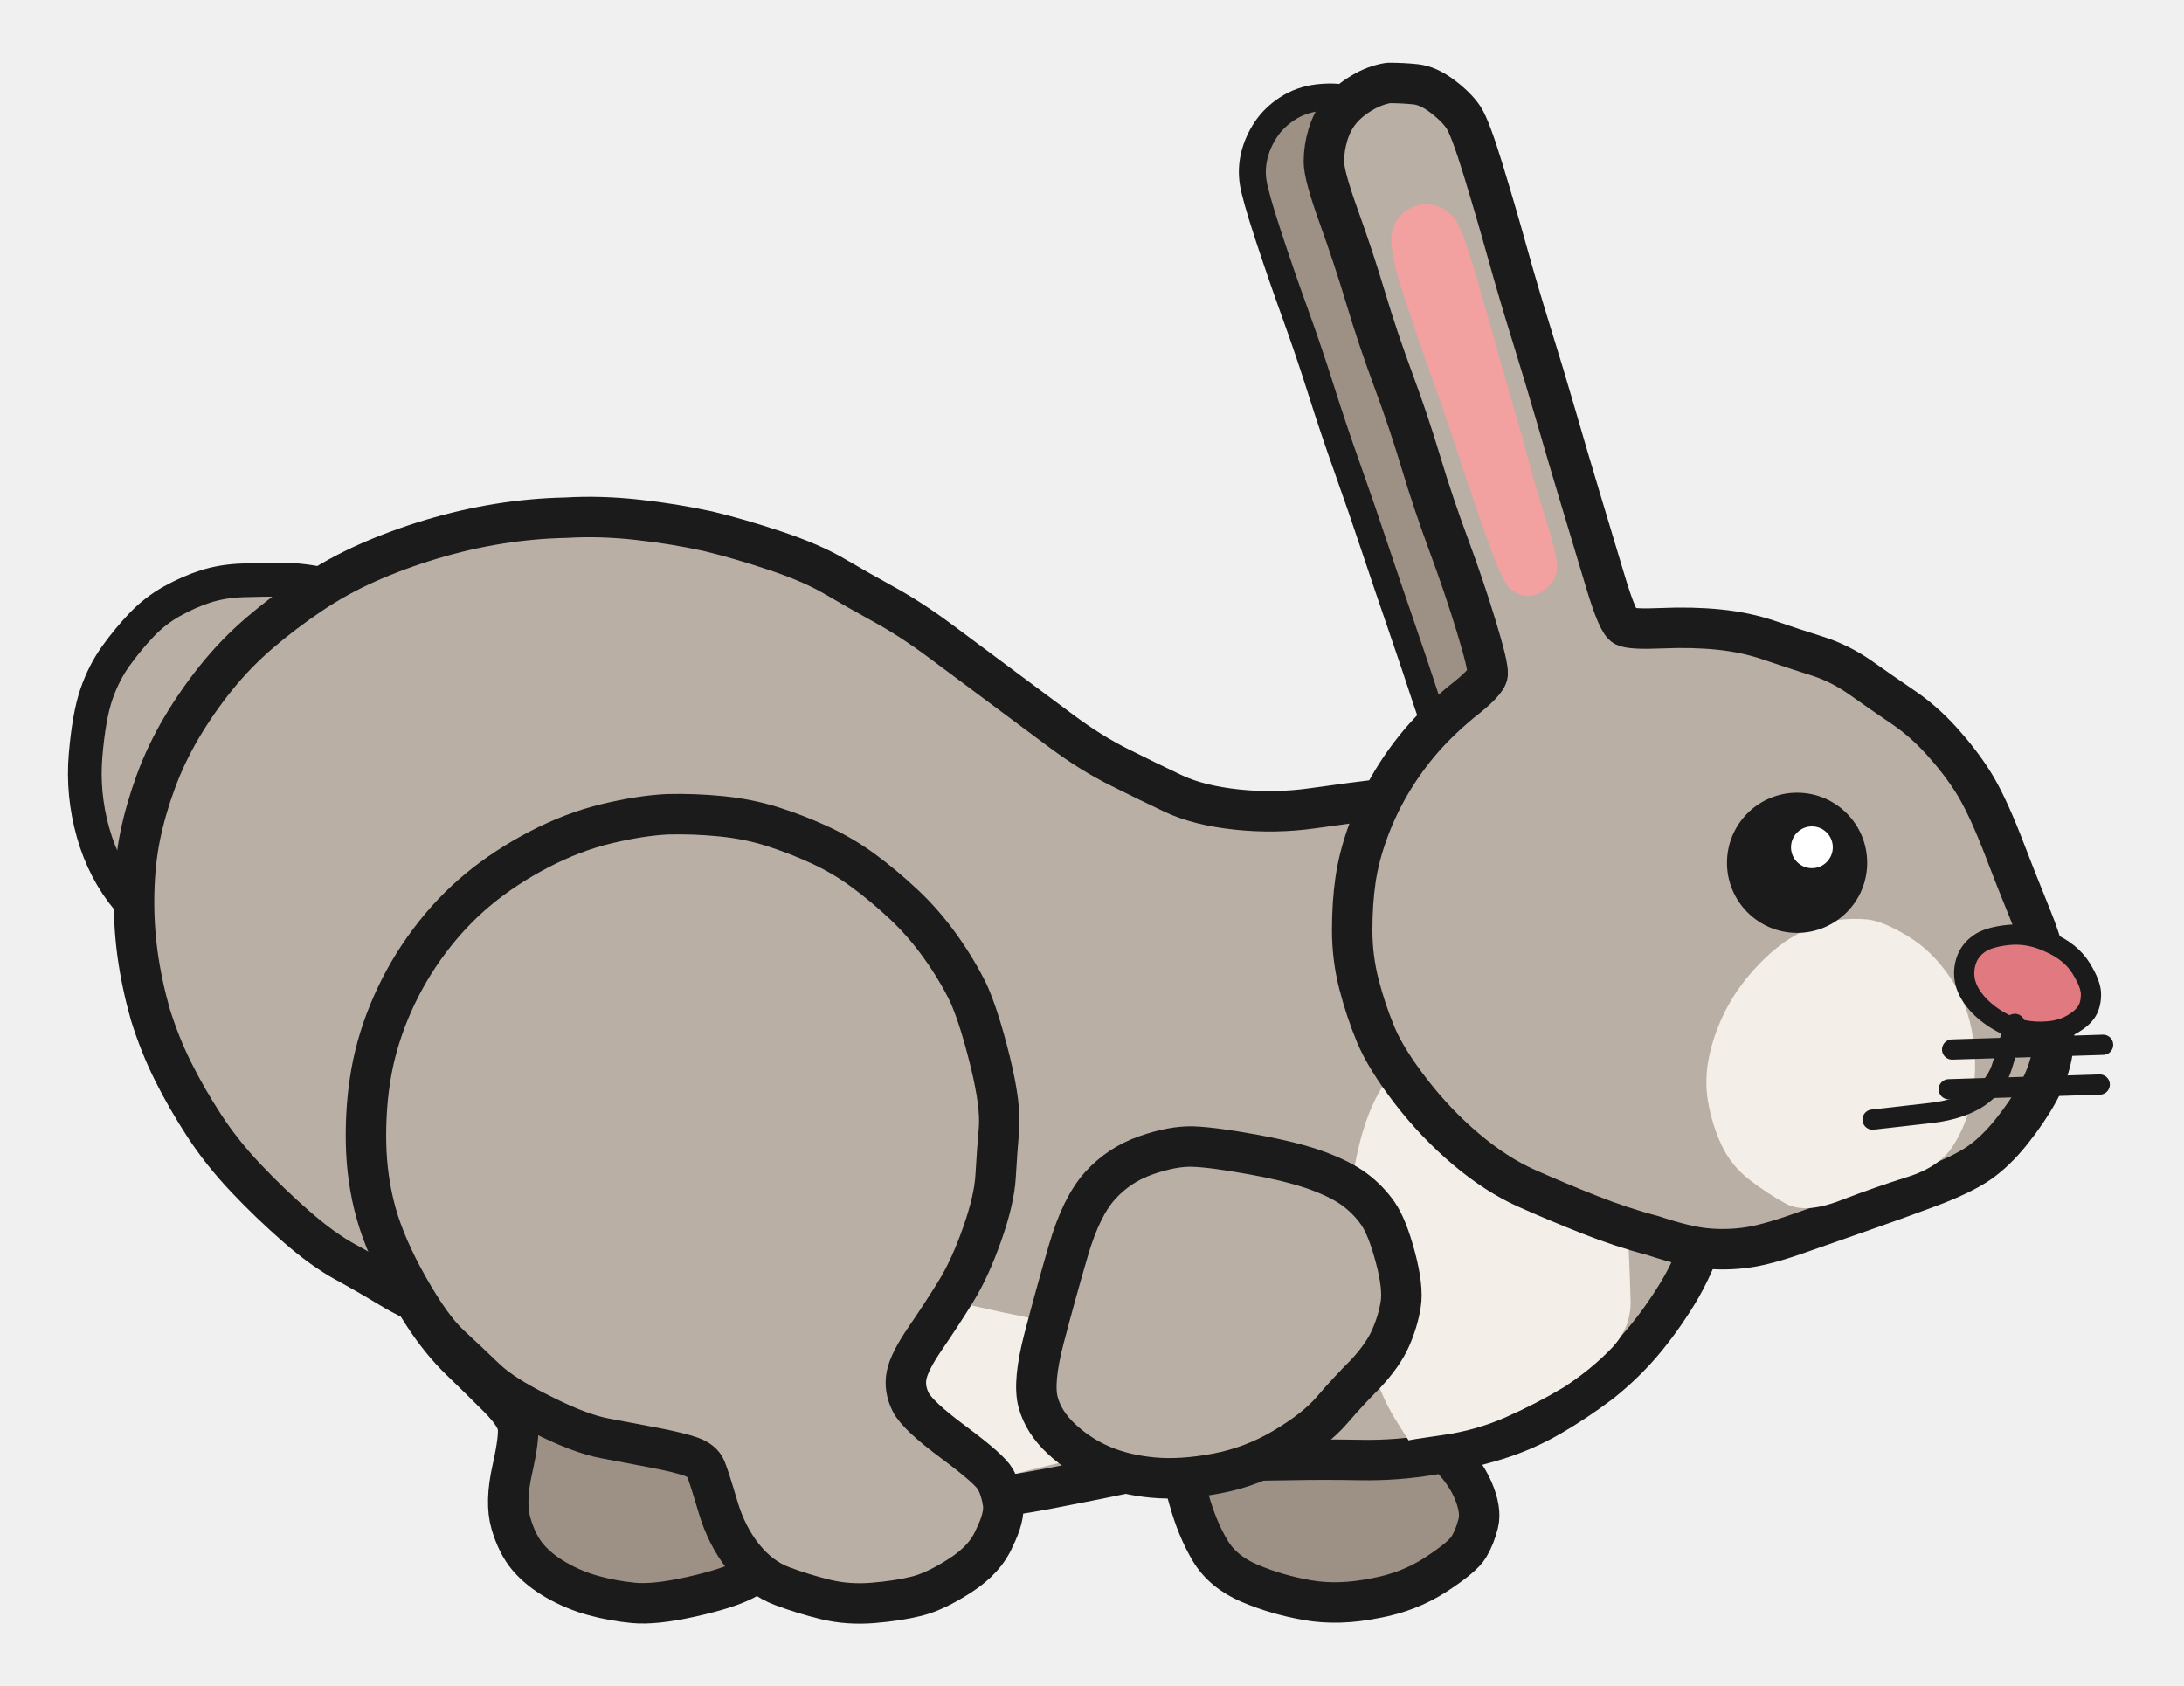
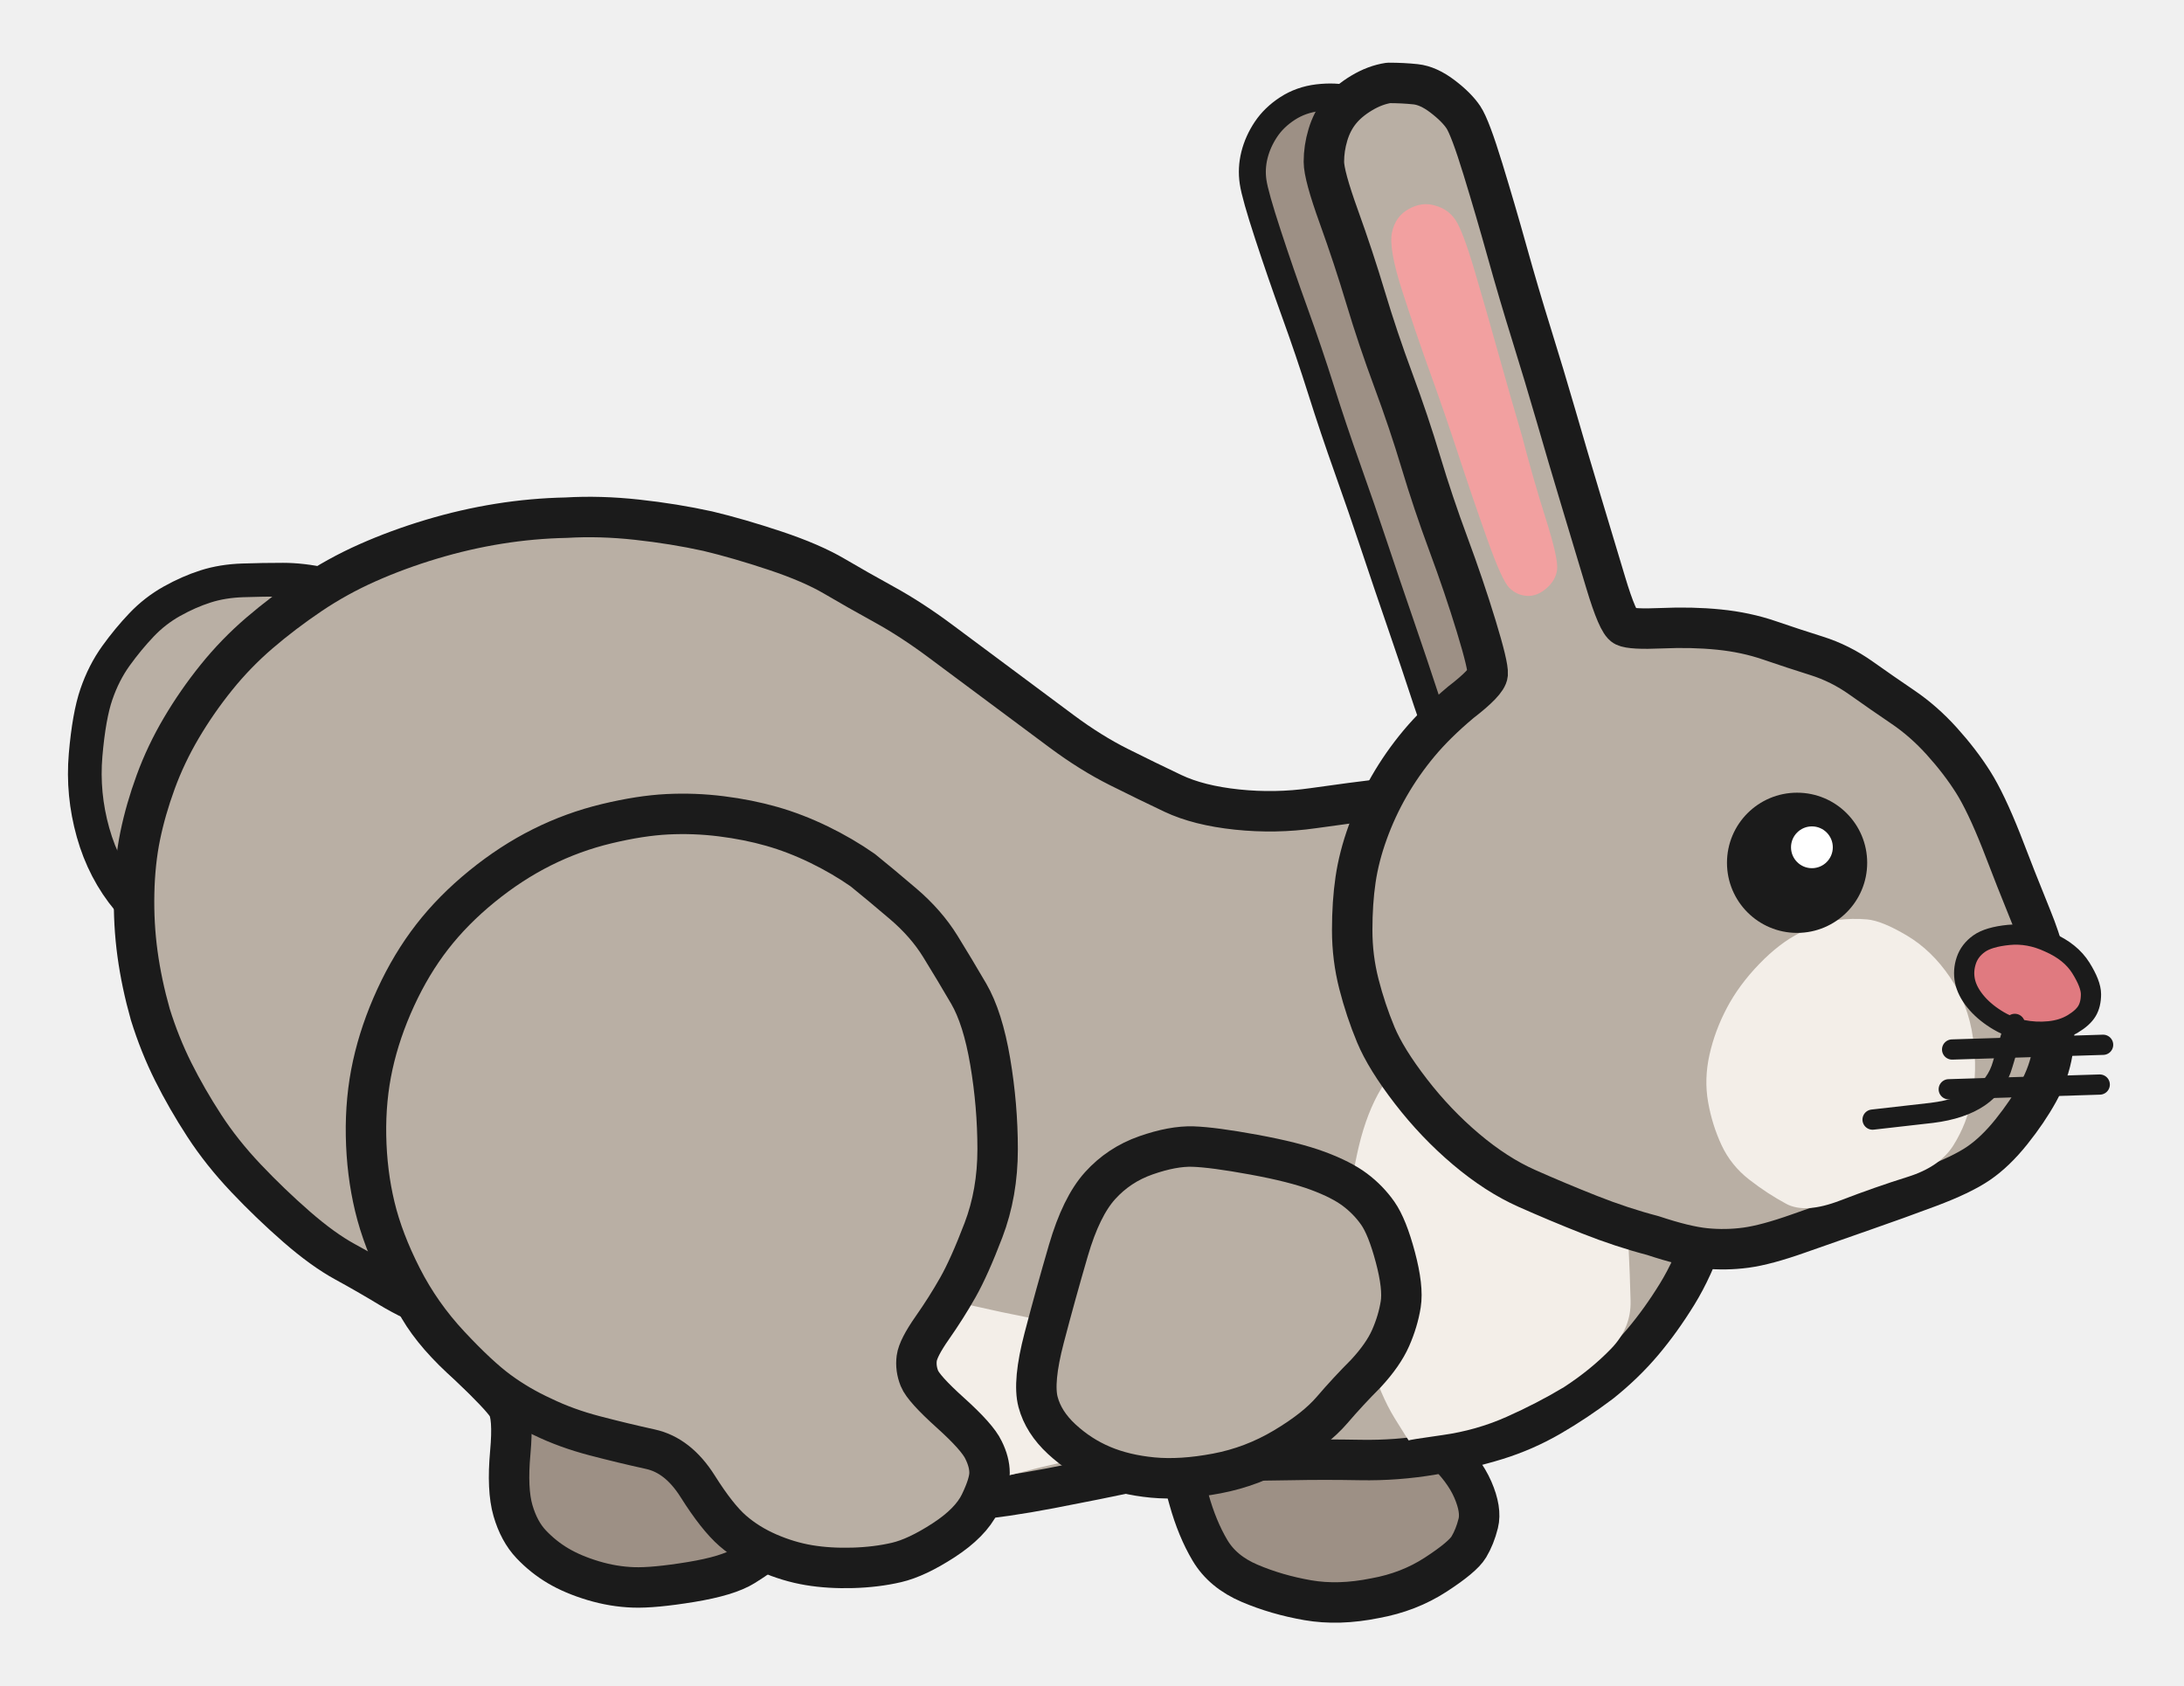
<svg xmlns="http://www.w3.org/2000/svg" viewBox="0 0 324 250" width="324" height="250">
  <g stroke="#1B1B1B" stroke-linecap="round" stroke-linejoin="round">
    <path d="M188.5 172.8Q185 173 182.5 174t-4.5 2.7t-3.6 4t-2.3 4.8t-.7 7.3t.3 9.4t1.9 10.3t2.8 10t3.1 7.5t5.9 4.9t8.6 2.5t10-.3q5-.9 9-3.5t4.9-4.1t1.4-3.5t-.8-5t-4.5-6t-4.6-5t-1.3-6.5t0-9t-.6-7.5t-2.6-5.9t-4.4-4.8t-5.5-2.8q-3-.9 -6.5-.7Z" fill="#9D9085" stroke-width="6" />
-     <path d="M100 120.9Q95 121 91 121.9t-8 2.6t-7.7 4.1t-6.8 5.4t-5.6 6.5t-4.3 7.5t-3 8t-1.3 8.5t.4 10t3 11t5.1 9.5t5.5 6.8q2.8 2.7 5.5 5.4t3 4.3t-.8 6.5t-.2 8t2.5 5t4.2 3.4t5.5 2.3t6 1.1t8.5-.9t7.9-2.5t3.8-2.9t2.4-4.5q1-3 -.1-7t-.8-5t3.9-3.2t7.3-4.6t8.4-7.2t6.3-8.2t3.2-6.6t2.4-6.7t1.1-7.5t-.4-9t-2.2-9.5t-4.1-8.8q-2.6-4.3 -6.1-8t-7.5-6.5t-8.5-4.7t-9.5-2.8t-10-.8Z" fill="#9D9085" stroke-width="6" />
+     <path d="M100 120.9Q95 121 91 121.9t-8 2.6t-7.7 4.1t-6.8 5.4t-5.6 6.5t-4.3 7.5t-3 8t-1.3 8.5t.4 10t2.8 10.5t4.7 9.1t7.4 8.5q4.6 4.4 5.6 5.9t.5 7t.4 8.6t2.7 5t4 3.2t5.2 2.2t6 1t8.5-.8t7.9-2.4t4-2.8t2.5-4t.7-6q-.4-3.5 .1-5t4.2-4t7.4-5t6.5-5.5t5-6.5t4.3-9t2.8-11.5t0-11t-2.2-9.5t-4.1-8.8t-6.1-8t-7.5-6.5q-4-2.8 -8.5-4.7t-9.5-2.8t-10-.8Z" fill="#9D9085" stroke-width="6" />
    <path d="M42 86Q39 86 36 86.1t-5.5 .9t-5 2.2t-4.5 3.5t-3.8 4.6t-2.9 5.7t-1.6 9t1.1 11.5t5.2 10t8.8 7.3t10.7 3.5t11-1q5.5-1.5 10-5t7.3-8.4t3.5-7.9t.7-6t-1.5-8.5t-5.1-10t-8.4-7.3t-8-3.5t-6-.7Z" fill="#B9AFA4" stroke-width="5" />
    <path d="M84 76.8Q79 76.9 74 77.7t-10 2.3t-9.5 3.5t-8.5 4.7t-7.5 5.7t-6.4 6.6t-5.2 7.5t-3.8 8t-2.3 8t-.9 8.5t.5 9t1.9 9q1.4 4.5 3.4 8.5t4.6 8t6.2 7.8t7.5 7.2t7.2 5.2t6.6 3.8t7.7 3.7t9 3.6t9 3.6t9.3 4.1t9.7 4.7t9.7 4.6q4.8 2.4 10.3 4.2t10.5 2.7t10.5 .4t12.3-1.8t13.4-2.7t12-1.4t10.3-.1t10.3 0t10.7-.8t9.5-2.2t8-3.5t7.5-5q3.5-2.8 6.2-6t5.1-7.1t4.1-9t2.8-11t1.2-11.5t-.7-10.5t-2.5-9t-4.1-7.5t-5.5-6.3t-7.6-5.1t-10-3.4t-10-1.1q-4.5 .1 -10.3 .8t-11.4 1.5t-11.3 .2t-9.5-2.4t-8-3.9t-8.5-5.3t-9-6.7t-9-6.7t-8.3-5.4t-7.4-4.2t-8.8-3.8t-10-2.9q-5-1.1 -10.5-1.7t-10.5-.3Z" fill="#B9AFA4" stroke-width="6" />
    <path d="M220.5 152.4Q218 152 215 152.8t-5.5 3t-4.6 5.7t-3.3 8.5t-1.5 10t.5 10.5t2.5 11t3.8 8.9t2.1 3.3t5-.8t9.5-2.7t8.5-4.4q4-2.6 7-5.7t2.9-7.1t-.3-8t-1.2-8t-2.5-7.5t-3.4-6.5t-4.3-5.2t-4.7-3.6t-5-1.8ZM124.8 192.1Q120 192 116 192.7t-8 1.6t-7.1 2.3t-5.7 3.4t-2.6 2t5.2 2.8t10.4 5.4t11.5 5.4t10.8 3.5t9 1t11.3-1.5t13.4-3q6.8-1.5 11.4-1.8t9.1-.5t4.5-.3t-3.5-2.3t-7.1-4.7t-7.8-4.1t-8.6-3.5t-9-2.8t-9.4-2t-9.6-1.2t-9.4-.3Z" fill="#F3EEE8" fill-rule="evenodd" stroke="none" data-noink="1" />
-     <path d="M99 120.8Q95 121 90 122.2t-10 3.8t-9 5.9t-7.3 7.7t-5.5 9.4t-3.1 10t-.8 10.5t1.5 10.5t4.8 11t6.1 8.5t5.3 5t8.3 5.3q5.7 2.9 9.5 3.6t7.4 1.4t5.3 1.3t2.2 1.8t1.8 5.6t3.8 7.5t5.7 4.3t6.5 2t7 .5t6.5-1t6.5-3.1t5-5.5q1.6-3.2 1.3-5.2t-1.1-3.5t-6.2-5.5t-6.4-6t-.6-4t2.8-5.5t4.5-6.9t3.9-8.5t2-8.6t.5-7t-1.3-10t-3.2-10.1q-1.7-3.5 -4.2-7t-5.5-6.3t-6-5t-6.5-3.8t-7-2.7t-7.5-1.5t-8-.3Z" fill="#B9AFA4" stroke-width="6" />
+     <path d="M99 120.8Q95 121 90 122.2t-9.6 3.5t-8.9 5.8t-7.4 7.5t-5.4 9t-3.4 10t-1 10.5t1.3 10.5t4 10.5t7.1 10.1t7.3 6.8t6.5 3.8q3.5 1.7 7.7 2.8t8.3 2t7 5.5t5.2 6.6t5.3 3.3t6 1.8t6.5 .4t6.5-.8t7-3.3t5.4-5.5t1.4-4.5t-.9-3.4q-.9-1.9 -4.9-5.5t-4.6-5.1t-.4-3t2.3-4.5t3.8-6t3.8-8.5t2.1-12t-1.1-13t-3.2-10.1t-4.2-7t-5.5-6.3t-6-5q-3-2.1 -6.5-3.8t-7-2.7t-7.5-1.5t-8-.3Z" fill="#B9AFA4" stroke-width="6" />
    <path d="M177 170.1Q174 170 170 171.4t-6.8 4.5t-4.7 9.6t-3.6 13t-.9 9.5t3.5 5.5t6 3.9t7.5 1.8t9.5-.6t10-3.8t7.1-5.6t5-5.4q2.6-2.8 3.7-5.3t1.5-5t-.8-7t-2.6-6.5t-3.4-3.5t-5.5-2.8t-9.5-2.4t-9-1.2Z" fill="#B9AFA4" stroke-width="6" />
    <path d="M195.5 14.5Q193 14.8 191 16.1t-3.2 3.1t-1.7 3.8t-.2 4t2.2 7.8t4 11.6t3.9 11.5t3.9 11.6t4 11.6t3.9 11.5t3.9 11.6t4.2 8.2q2.1 2.5 3.6 3t3.5 .4t4.7-1.9t3.3-3.4t.9-3.5t-1.7-7.9t-3.4-11.9t-3.4-11.8t-3.5-11.9t-3.4-11.9t-3.5-11.8t-3.4-11.9q-1.7-5.9 -2.8-7.9t-3-3.4t-3.8-1.9t-4.5-.2Z" fill="#9D9085" stroke-width="4" />
    <path d="M206 12.3Q204 12.6 202 13.8t-3.2 2.7t-1.8 3.5t-.6 4t2.2 8.1t4 12.1t4.1 12.2t4.1 12.2t4.1 12.2t4.1 12.1t1.7 7.1t-4 4.2q-3.7 3.1 -6.2 6.1t-4.4 6.3t-3.2 6.9t-1.8 7t-.5 7.5t1 8t2.5 7.5t5.2 8.4t8.2 8.6t9 5.8t9.3 3.9t9.4 3.1q4.8 1.6 7.8 1.9t6-.1t7.8-2.1t9.7-3.4t9.7-3.5t7.3-3.5t4.9-4.7t4-5.9t2.1-6t-.1-8.5t-3-11.3t-4.5-11.4q-2.3-5.8 -4.2-8.8t-4.6-6t-5.8-5.1t-6.2-4.3t-6.6-3.3t-7-2.3t-7.5-1.6t-8.5-.2t-5.5-.3t-2.8-6.5t-3.7-12.3t-3.6-12.2q-1.8-6.2 -3.7-12.3t-3.6-12.2t-3.6-12.3t-2.9-7.7t-3.1-3.1t-4-1.8t-4-.2Z" fill="#B9AFA4" stroke-width="6" />
    <path d="M212.9 30.5Q211 29.9 209 31t-2.5 3.5t1.5 8.6t4.2 12.3t4.2 12.2t4.2 12.3t3.3 7.3t2.6 1.2t2.9-1.1t1.6-2.8t-1.7-7.6t-3.5-12.2q-1.8-6.1 -3.5-12.2t-3.5-12.2t-2.9-7.7t-3-2.1Z" fill="#F2A0A0" stroke="none" data-noink="1" />
    <path d="M272.5 136.5Q270 136.9 267 138.4t-6 4.6t-4.8 6.5t-2.6 7t-.2 7t2 6.4t4.1 5.1t5.5 3.6t8-.5t10-3.5t6.8-4.7t2.7-6.9q.9-4 .2-9t-3.4-9t-6.4-6.2t-5.9-2.4t-4.5 .1Z" fill="#F3EEE8" stroke="none" data-noink="1" />
    <circle cx="266.6" cy="128" r="8.9" fill="#1B1B1B" stroke-width="3" />
    <circle cx="268.8" cy="125.7" r="3.1" fill="#FFFFFF" stroke="none" data-noink="1" />
    <path d="M298 138.7Q295 139 293.6 140t-1.9 2.5t-.2 3t1.5 3t3.1 2.7t3.9 1.6t4 .2t3.5-1.1t2.1-1.9t.6-2.5t-1.5-3.9t-4.7-3.8q-3-1.4 -6-1.1Z" fill="#E07A80" stroke-width="3" />
    <path d="M298.9 151.9L297.1 157.9Q295.4 164 286.6 165.1L277.8 166.1" fill="none" stroke-width="3" />
    <path d="M289.6 155.7L312 155" fill="none" stroke-width="3" />
    <path d="M289.1 161.6L311.5 160.9" fill="none" stroke-width="3" />
  </g>
</svg>
